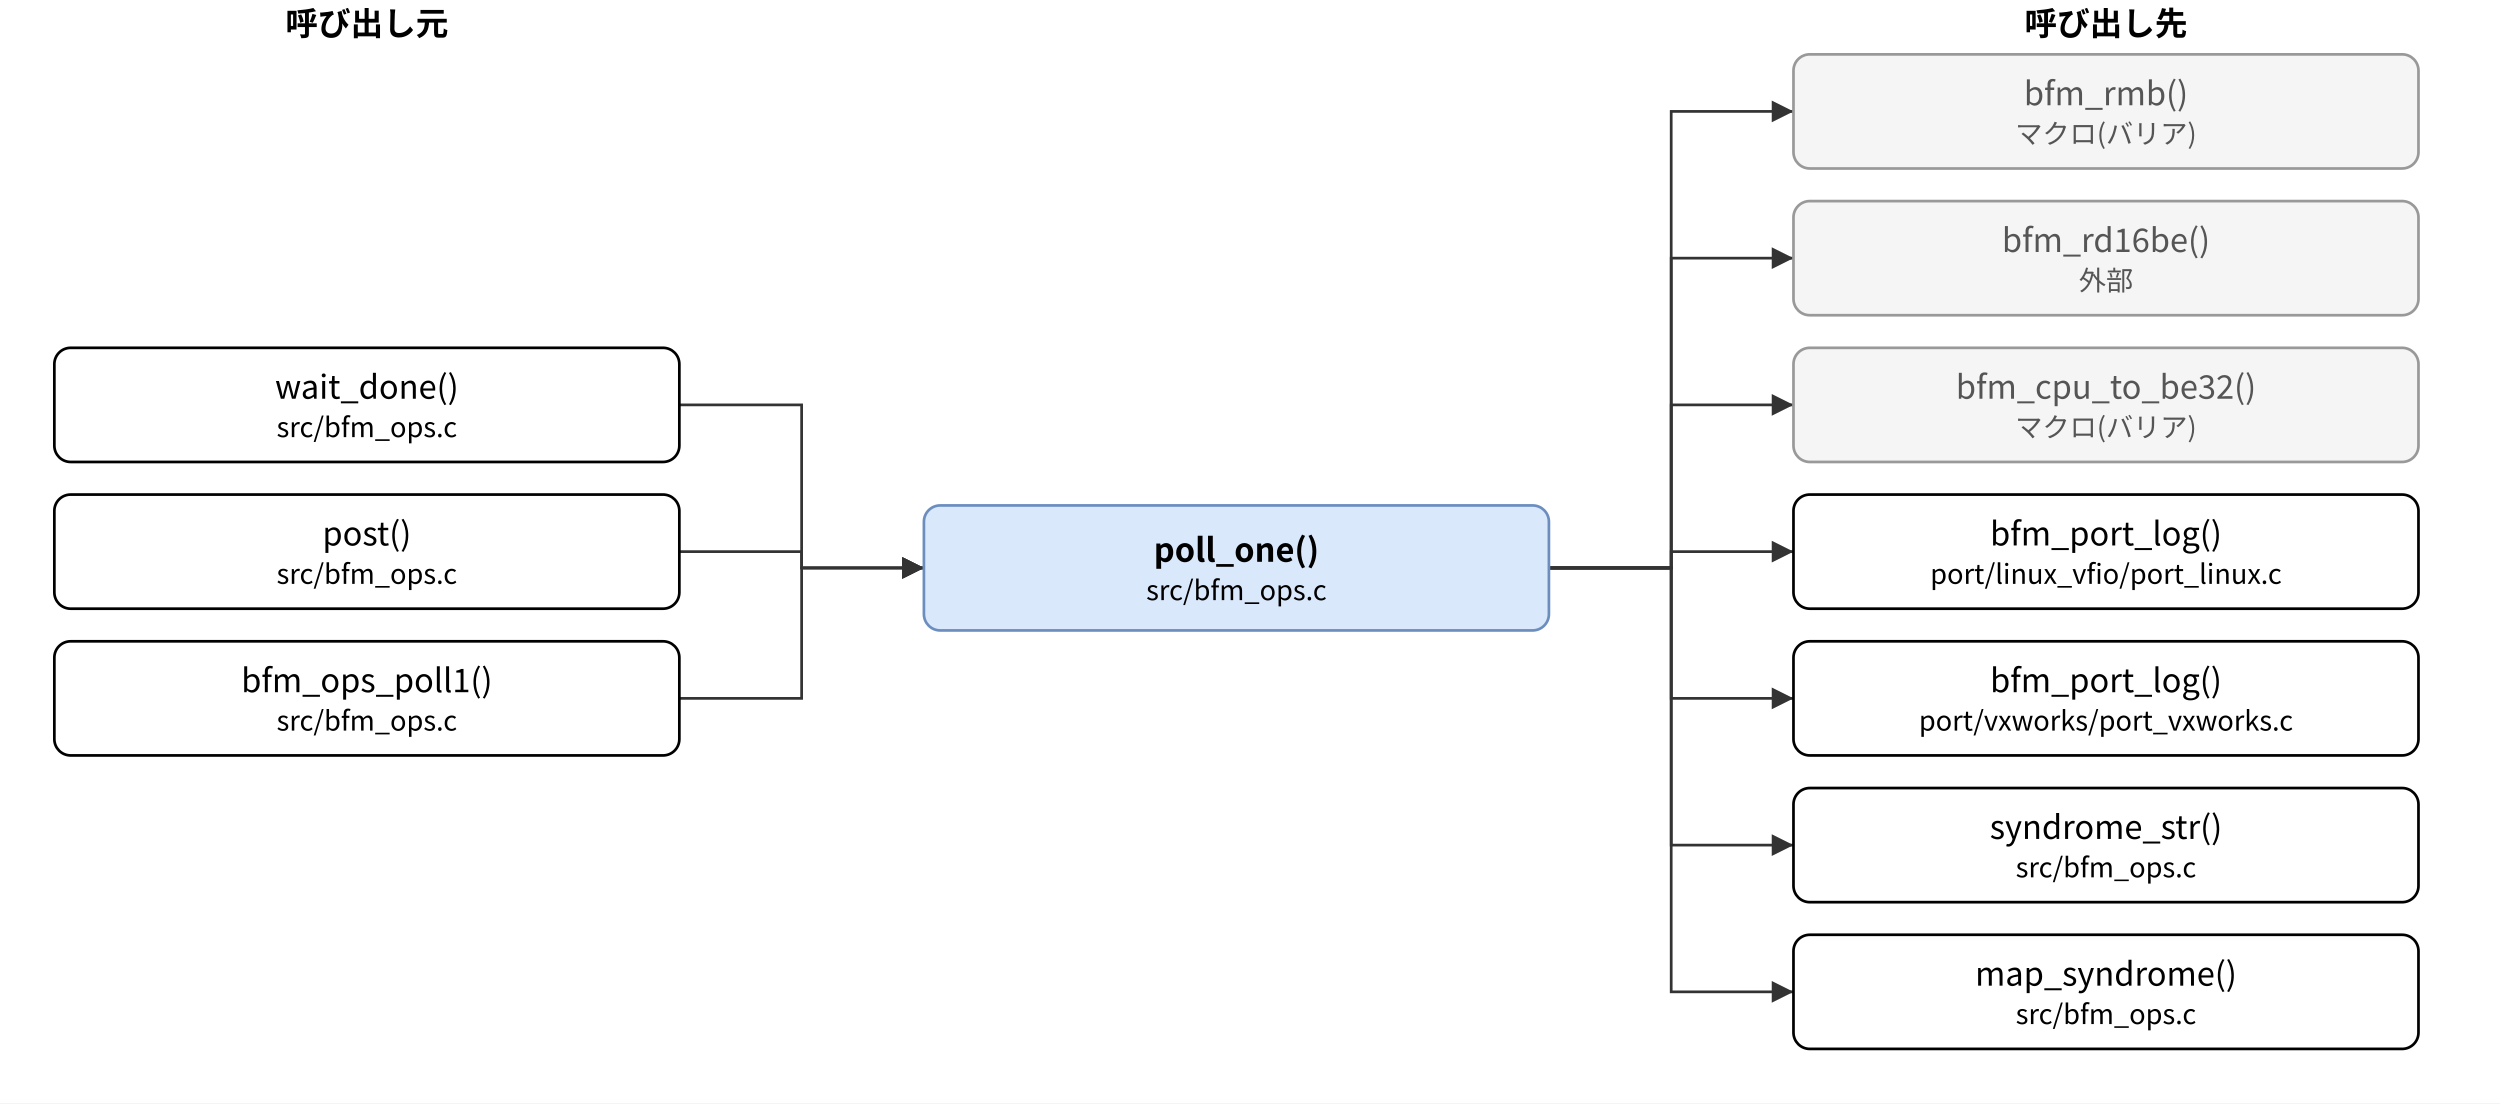
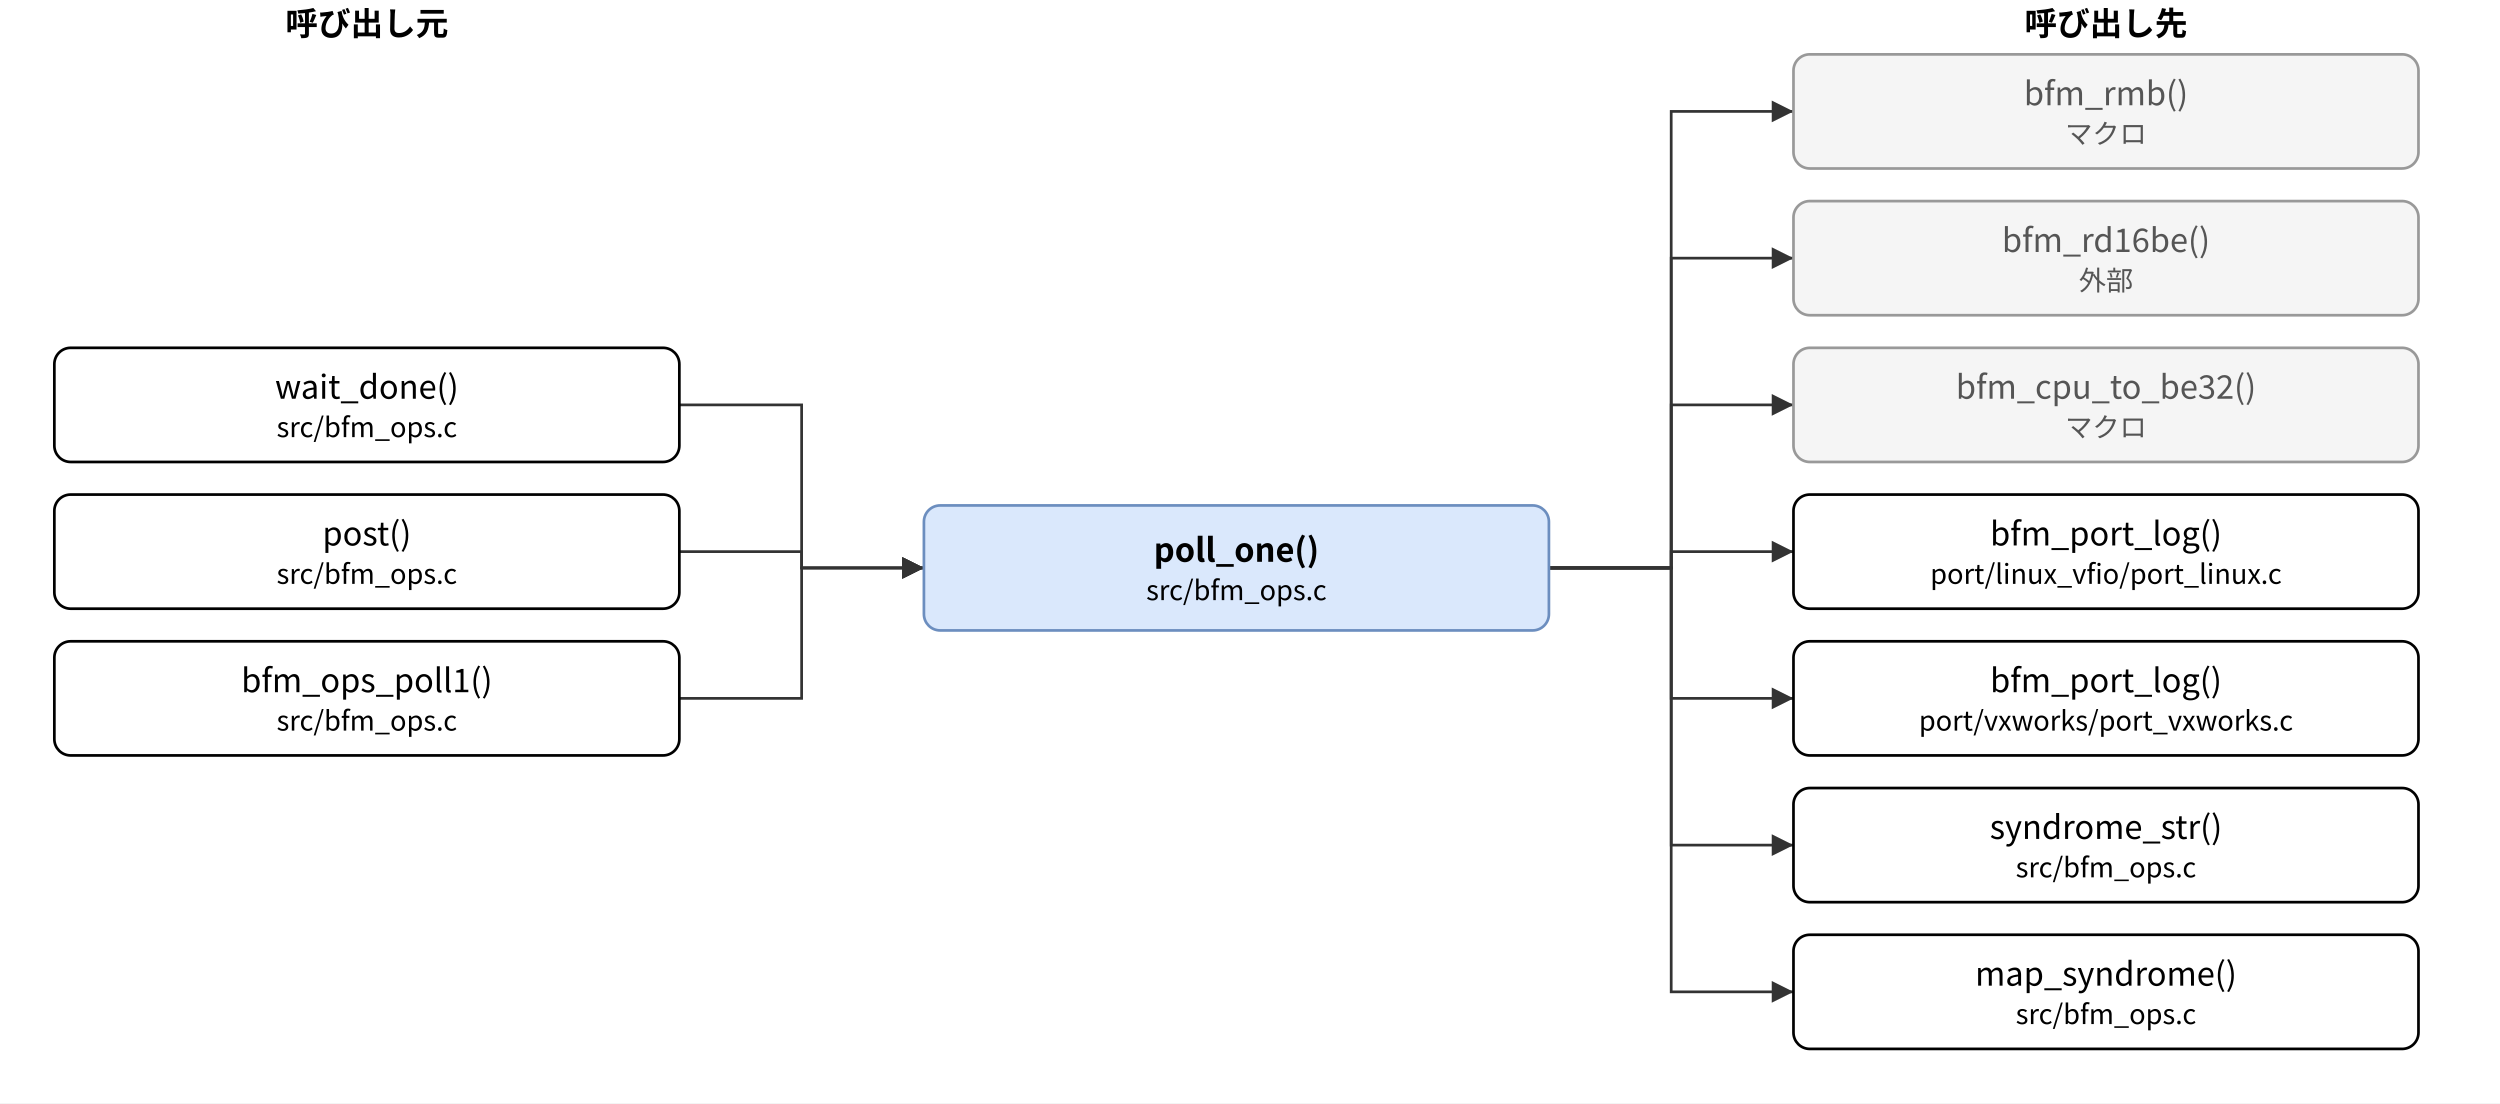
- <svg xmlns="http://www.w3.org/2000/svg" version="1.1" width="920" height="406" viewBox="0 0 920 406" font-family="Noto Sans CJK JP, Meiryo, sans-serif" content="&lt;mxfile host=&quot;bfmem-gen&quot; type=&quot;device&quot;&gt;&lt;diagram id=&quot;fd8b3433dbc958b896e2&quot; name=&quot;poll_one 関係&quot;&gt;&lt;mxGraphModel dx=&quot;800&quot; dy=&quot;600&quot; grid=&quot;0&quot; gridSize=&quot;10&quot; guides=&quot;1&quot; tooltips=&quot;1&quot; connect=&quot;1&quot; arrows=&quot;1&quot; fold=&quot;1&quot; page=&quot;0&quot; pageScale=&quot;1&quot; math=&quot;0&quot; shadow=&quot;0&quot;&gt;&lt;root&gt;&lt;mxCell id=&quot;0&quot;/&gt;&lt;mxCell id=&quot;1&quot; parent=&quot;0&quot;/&gt;&lt;mxCell id=&quot;c&quot; value=&quot;poll_one()&amp;lt;br&amp;gt;&amp;lt;font style=&amp;quot;font-size:10px&amp;quot;&amp;gt;src/bfm_ops.c&amp;lt;/font&amp;gt;&quot; style=&quot;rounded=1;whiteSpace=wrap;html=1;fillColor=#dae8fc;strokeColor=#6c8ebf;fontStyle=1;&quot; vertex=&quot;1&quot; parent=&quot;1&quot;&gt;&lt;mxGeometry x=&quot;340.0&quot; y=&quot;186.0&quot; width=&quot;230.0&quot; height=&quot;46.0&quot; as=&quot;geometry&quot;/&gt;&lt;/mxCell&gt;&lt;mxCell id=&quot;l0&quot; value=&quot;wait_done()&amp;lt;br&amp;gt;&amp;lt;font style=&amp;quot;font-size:10px&amp;quot;&amp;gt;src/bfm_ops.c&amp;lt;/font&amp;gt;&quot; style=&quot;rounded=1;whiteSpace=wrap;html=1;&quot; vertex=&quot;1&quot; parent=&quot;1&quot;&gt;&lt;mxGeometry x=&quot;20.0&quot; y=&quot;128.0&quot; width=&quot;230.0&quot; height=&quot;42.0&quot; as=&quot;geometry&quot;/&gt;&lt;/mxCell&gt;&lt;mxCell id=&quot;l1&quot; value=&quot;post()&amp;lt;br&amp;gt;&amp;lt;font style=&amp;quot;font-size:10px&amp;quot;&amp;gt;src/bfm_ops.c&amp;lt;/font&amp;gt;&quot; style=&quot;rounded=1;whiteSpace=wrap;html=1;&quot; vertex=&quot;1&quot; parent=&quot;1&quot;&gt;&lt;mxGeometry x=&quot;20.0&quot; y=&quot;182.0&quot; width=&quot;230.0&quot; height=&quot;42.0&quot; as=&quot;geometry&quot;/&gt;&lt;/mxCell&gt;&lt;mxCell id=&quot;l2&quot; value=&quot;bfm_ops_poll1()&amp;lt;br&amp;gt;&amp;lt;font style=&amp;quot;font-size:10px&amp;quot;&amp;gt;src/bfm_ops.c&amp;lt;/font&amp;gt;&quot; style=&quot;rounded=1;whiteSpace=wrap;html=1;&quot; vertex=&quot;1&quot; parent=&quot;1&quot;&gt;&lt;mxGeometry x=&quot;20.0&quot; y=&quot;236.0&quot; width=&quot;230.0&quot; height=&quot;42.0&quot; as=&quot;geometry&quot;/&gt;&lt;/mxCell&gt;&lt;mxCell id=&quot;r0&quot; value=&quot;bfm_rmb()&amp;lt;br&amp;gt;&amp;lt;font style=&amp;quot;font-size:10px&amp;quot;&amp;gt;マクロ(バリア)&amp;lt;/font&amp;gt;&quot; style=&quot;rounded=1;whiteSpace=wrap;html=1;fillColor=#f5f5f5;strokeColor=#999999;fontColor=#555555;&quot; vertex=&quot;1&quot; parent=&quot;1&quot;&gt;&lt;mxGeometry x=&quot;660.0&quot; y=&quot;20.0&quot; width=&quot;230.0&quot; height=&quot;42.0&quot; as=&quot;geometry&quot;/&gt;&lt;/mxCell&gt;&lt;mxCell id=&quot;r1&quot; value=&quot;bfm_rd16be()&amp;lt;br&amp;gt;&amp;lt;font style=&amp;quot;font-size:10px&amp;quot;&amp;gt;外部&amp;lt;/font&amp;gt;&quot; style=&quot;rounded=1;whiteSpace=wrap;html=1;fillColor=#f5f5f5;strokeColor=#999999;fontColor=#555555;&quot; vertex=&quot;1&quot; parent=&quot;1&quot;&gt;&lt;mxGeometry x=&quot;660.0&quot; y=&quot;74.0&quot; width=&quot;230.0&quot; height=&quot;42.0&quot; as=&quot;geometry&quot;/&gt;&lt;/mxCell&gt;&lt;mxCell id=&quot;r2&quot; value=&quot;bfm_cpu_to_be32()&amp;lt;br&amp;gt;&amp;lt;font style=&amp;quot;font-size:10px&amp;quot;&amp;gt;マクロ(バリア)&amp;lt;/font&amp;gt;&quot; style=&quot;rounded=1;whiteSpace=wrap;html=1;fillColor=#f5f5f5;strokeColor=#999999;fontColor=#555555;&quot; vertex=&quot;1&quot; parent=&quot;1&quot;&gt;&lt;mxGeometry x=&quot;660.0&quot; y=&quot;128.0&quot; width=&quot;230.0&quot; height=&quot;42.0&quot; as=&quot;geometry&quot;/&gt;&lt;/mxCell&gt;&lt;mxCell id=&quot;r3&quot; value=&quot;bfm_port_log()&amp;lt;br&amp;gt;&amp;lt;font style=&amp;quot;font-size:10px&amp;quot;&amp;gt;port/linux_vfio/port_linux.c&amp;lt;/font&amp;gt;&quot; style=&quot;rounded=1;whiteSpace=wrap;html=1;&quot; vertex=&quot;1&quot; parent=&quot;1&quot;&gt;&lt;mxGeometry x=&quot;660.0&quot; y=&quot;182.0&quot; width=&quot;230.0&quot; height=&quot;42.0&quot; as=&quot;geometry&quot;/&gt;&lt;/mxCell&gt;&lt;mxCell id=&quot;r4&quot; value=&quot;bfm_port_log()&amp;lt;br&amp;gt;&amp;lt;font style=&amp;quot;font-size:10px&amp;quot;&amp;gt;port/vxworks/port_vxworks.c&amp;lt;/font&amp;gt;&quot; style=&quot;rounded=1;whiteSpace=wrap;html=1;&quot; vertex=&quot;1&quot; parent=&quot;1&quot;&gt;&lt;mxGeometry x=&quot;660.0&quot; y=&quot;236.0&quot; width=&quot;230.0&quot; height=&quot;42.0&quot; as=&quot;geometry&quot;/&gt;&lt;/mxCell&gt;&lt;mxCell id=&quot;r5&quot; value=&quot;syndrome_str()&amp;lt;br&amp;gt;&amp;lt;font style=&amp;quot;font-size:10px&amp;quot;&amp;gt;src/bfm_ops.c&amp;lt;/font&amp;gt;&quot; style=&quot;rounded=1;whiteSpace=wrap;html=1;&quot; vertex=&quot;1&quot; parent=&quot;1&quot;&gt;&lt;mxGeometry x=&quot;660.0&quot; y=&quot;290.0&quot; width=&quot;230.0&quot; height=&quot;42.0&quot; as=&quot;geometry&quot;/&gt;&lt;/mxCell&gt;&lt;mxCell id=&quot;r6&quot; value=&quot;map_syndrome()&amp;lt;br&amp;gt;&amp;lt;font style=&amp;quot;font-size:10px&amp;quot;&amp;gt;src/bfm_ops.c&amp;lt;/font&amp;gt;&quot; style=&quot;rounded=1;whiteSpace=wrap;html=1;&quot; vertex=&quot;1&quot; parent=&quot;1&quot;&gt;&lt;mxGeometry x=&quot;660.0&quot; y=&quot;344.0&quot; width=&quot;230.0&quot; height=&quot;42.0&quot; as=&quot;geometry&quot;/&gt;&lt;/mxCell&gt;&lt;mxCell id=&quot;e0&quot; value=&quot;&quot; style=&quot;edgeStyle=none;html=1;rounded=0;endArrow=block;endFill=1;exitX=1;exitY=0.5;exitDx=0;exitDy=0;exitPerimeter=0;entryX=0;entryY=0.5;entryDx=0;entryDy=0;entryPerimeter=0;&quot; edge=&quot;1&quot; parent=&quot;1&quot; source=&quot;l0&quot; target=&quot;c&quot;&gt;&lt;mxGeometry relative=&quot;1&quot; as=&quot;geometry&quot;&gt;&lt;Array as=&quot;points&quot;&gt;&lt;mxPoint x=&quot;295.0&quot; y=&quot;149.0&quot;/&gt;&lt;mxPoint x=&quot;295.0&quot; y=&quot;209.0&quot;/&gt;&lt;/Array&gt;&lt;/mxGeometry&gt;&lt;/mxCell&gt;&lt;mxCell id=&quot;e1&quot; value=&quot;&quot; style=&quot;edgeStyle=none;html=1;rounded=0;endArrow=block;endFill=1;exitX=1;exitY=0.5;exitDx=0;exitDy=0;exitPerimeter=0;entryX=0;entryY=0.5;entryDx=0;entryDy=0;entryPerimeter=0;&quot; edge=&quot;1&quot; parent=&quot;1&quot; source=&quot;l1&quot; target=&quot;c&quot;&gt;&lt;mxGeometry relative=&quot;1&quot; as=&quot;geometry&quot;&gt;&lt;Array as=&quot;points&quot;&gt;&lt;mxPoint x=&quot;295.0&quot; y=&quot;203.0&quot;/&gt;&lt;mxPoint x=&quot;295.0&quot; y=&quot;209.0&quot;/&gt;&lt;/Array&gt;&lt;/mxGeometry&gt;&lt;/mxCell&gt;&lt;mxCell id=&quot;e2&quot; value=&quot;&quot; style=&quot;edgeStyle=none;html=1;rounded=0;endArrow=block;endFill=1;exitX=1;exitY=0.5;exitDx=0;exitDy=0;exitPerimeter=0;entryX=0;entryY=0.5;entryDx=0;entryDy=0;entryPerimeter=0;&quot; edge=&quot;1&quot; parent=&quot;1&quot; source=&quot;l2&quot; target=&quot;c&quot;&gt;&lt;mxGeometry relative=&quot;1&quot; as=&quot;geometry&quot;&gt;&lt;Array as=&quot;points&quot;&gt;&lt;mxPoint x=&quot;295.0&quot; y=&quot;257.0&quot;/&gt;&lt;mxPoint x=&quot;295.0&quot; y=&quot;209.0&quot;/&gt;&lt;/Array&gt;&lt;/mxGeometry&gt;&lt;/mxCell&gt;&lt;mxCell id=&quot;e3&quot; value=&quot;&quot; style=&quot;edgeStyle=none;html=1;rounded=0;endArrow=block;endFill=1;exitX=1;exitY=0.5;exitDx=0;exitDy=0;exitPerimeter=0;entryX=0;entryY=0.5;entryDx=0;entryDy=0;entryPerimeter=0;&quot; edge=&quot;1&quot; parent=&quot;1&quot; source=&quot;c&quot; target=&quot;r0&quot;&gt;&lt;mxGeometry relative=&quot;1&quot; as=&quot;geometry&quot;&gt;&lt;Array as=&quot;points&quot;&gt;&lt;mxPoint x=&quot;615.0&quot; y=&quot;209.0&quot;/&gt;&lt;mxPoint x=&quot;615.0&quot; y=&quot;41.0&quot;/&gt;&lt;/Array&gt;&lt;/mxGeometry&gt;&lt;/mxCell&gt;&lt;mxCell id=&quot;e4&quot; value=&quot;&quot; style=&quot;edgeStyle=none;html=1;rounded=0;endArrow=block;endFill=1;exitX=1;exitY=0.5;exitDx=0;exitDy=0;exitPerimeter=0;entryX=0;entryY=0.5;entryDx=0;entryDy=0;entryPerimeter=0;&quot; edge=&quot;1&quot; parent=&quot;1&quot; source=&quot;c&quot; target=&quot;r1&quot;&gt;&lt;mxGeometry relative=&quot;1&quot; as=&quot;geometry&quot;&gt;&lt;Array as=&quot;points&quot;&gt;&lt;mxPoint x=&quot;615.0&quot; y=&quot;209.0&quot;/&gt;&lt;mxPoint x=&quot;615.0&quot; y=&quot;95.0&quot;/&gt;&lt;/Array&gt;&lt;/mxGeometry&gt;&lt;/mxCell&gt;&lt;mxCell id=&quot;e5&quot; value=&quot;&quot; style=&quot;edgeStyle=none;html=1;rounded=0;endArrow=block;endFill=1;exitX=1;exitY=0.5;exitDx=0;exitDy=0;exitPerimeter=0;entryX=0;entryY=0.5;entryDx=0;entryDy=0;entryPerimeter=0;&quot; edge=&quot;1&quot; parent=&quot;1&quot; source=&quot;c&quot; target=&quot;r2&quot;&gt;&lt;mxGeometry relative=&quot;1&quot; as=&quot;geometry&quot;&gt;&lt;Array as=&quot;points&quot;&gt;&lt;mxPoint x=&quot;615.0&quot; y=&quot;209.0&quot;/&gt;&lt;mxPoint x=&quot;615.0&quot; y=&quot;149.0&quot;/&gt;&lt;/Array&gt;&lt;/mxGeometry&gt;&lt;/mxCell&gt;&lt;mxCell id=&quot;e6&quot; value=&quot;&quot; style=&quot;edgeStyle=none;html=1;rounded=0;endArrow=block;endFill=1;exitX=1;exitY=0.5;exitDx=0;exitDy=0;exitPerimeter=0;entryX=0;entryY=0.5;entryDx=0;entryDy=0;entryPerimeter=0;&quot; edge=&quot;1&quot; parent=&quot;1&quot; source=&quot;c&quot; target=&quot;r3&quot;&gt;&lt;mxGeometry relative=&quot;1&quot; as=&quot;geometry&quot;&gt;&lt;Array as=&quot;points&quot;&gt;&lt;mxPoint x=&quot;615.0&quot; y=&quot;209.0&quot;/&gt;&lt;mxPoint x=&quot;615.0&quot; y=&quot;203.0&quot;/&gt;&lt;/Array&gt;&lt;/mxGeometry&gt;&lt;/mxCell&gt;&lt;mxCell id=&quot;e7&quot; value=&quot;&quot; style=&quot;edgeStyle=none;html=1;rounded=0;endArrow=block;endFill=1;exitX=1;exitY=0.5;exitDx=0;exitDy=0;exitPerimeter=0;entryX=0;entryY=0.5;entryDx=0;entryDy=0;entryPerimeter=0;&quot; edge=&quot;1&quot; parent=&quot;1&quot; source=&quot;c&quot; target=&quot;r4&quot;&gt;&lt;mxGeometry relative=&quot;1&quot; as=&quot;geometry&quot;&gt;&lt;Array as=&quot;points&quot;&gt;&lt;mxPoint x=&quot;615.0&quot; y=&quot;209.0&quot;/&gt;&lt;mxPoint x=&quot;615.0&quot; y=&quot;257.0&quot;/&gt;&lt;/Array&gt;&lt;/mxGeometry&gt;&lt;/mxCell&gt;&lt;mxCell id=&quot;e8&quot; value=&quot;&quot; style=&quot;edgeStyle=none;html=1;rounded=0;endArrow=block;endFill=1;exitX=1;exitY=0.5;exitDx=0;exitDy=0;exitPerimeter=0;entryX=0;entryY=0.5;entryDx=0;entryDy=0;entryPerimeter=0;&quot; edge=&quot;1&quot; parent=&quot;1&quot; source=&quot;c&quot; target=&quot;r5&quot;&gt;&lt;mxGeometry relative=&quot;1&quot; as=&quot;geometry&quot;&gt;&lt;Array as=&quot;points&quot;&gt;&lt;mxPoint x=&quot;615.0&quot; y=&quot;209.0&quot;/&gt;&lt;mxPoint x=&quot;615.0&quot; y=&quot;311.0&quot;/&gt;&lt;/Array&gt;&lt;/mxGeometry&gt;&lt;/mxCell&gt;&lt;mxCell id=&quot;e9&quot; value=&quot;&quot; style=&quot;edgeStyle=none;html=1;rounded=0;endArrow=block;endFill=1;exitX=1;exitY=0.5;exitDx=0;exitDy=0;exitPerimeter=0;entryX=0;entryY=0.5;entryDx=0;entryDy=0;entryPerimeter=0;&quot; edge=&quot;1&quot; parent=&quot;1&quot; source=&quot;c&quot; target=&quot;r6&quot;&gt;&lt;mxGeometry relative=&quot;1&quot; as=&quot;geometry&quot;&gt;&lt;Array as=&quot;points&quot;&gt;&lt;mxPoint x=&quot;615.0&quot; y=&quot;209.0&quot;/&gt;&lt;mxPoint x=&quot;615.0&quot; y=&quot;365.0&quot;/&gt;&lt;/Array&gt;&lt;/mxGeometry&gt;&lt;/mxCell&gt;&lt;mxCell id=&quot;h0&quot; value=&quot;呼び出し元&quot; style=&quot;text;html=1;align=center;fontStyle=1;&quot; vertex=&quot;1&quot; parent=&quot;1&quot;&gt;&lt;mxGeometry x=&quot;55.0&quot; y=&quot;0&quot; width=&quot;160&quot; height=&quot;18&quot; as=&quot;geometry&quot;/&gt;&lt;/mxCell&gt;&lt;mxCell id=&quot;h1&quot; value=&quot;呼び出し先&quot; style=&quot;text;html=1;align=center;fontStyle=1;&quot; vertex=&quot;1&quot; parent=&quot;1&quot;&gt;&lt;mxGeometry x=&quot;695.0&quot; y=&quot;0&quot; width=&quot;160&quot; height=&quot;18&quot; as=&quot;geometry&quot;/&gt;&lt;/mxCell&gt;&lt;/root&gt;&lt;/mxGraphModel&gt;&lt;/diagram&gt;&lt;/mxfile&gt;">
+ <svg xmlns="http://www.w3.org/2000/svg" version="1.1" width="920" height="406" viewBox="0 0 920 406" font-family="Noto Sans CJK JP, Meiryo, sans-serif" content="&lt;mxfile host=&quot;bfmem-gen&quot; type=&quot;device&quot;&gt;&lt;diagram id=&quot;fd8b3433dbc958b896e2&quot; name=&quot;poll_one 関係&quot;&gt;&lt;mxGraphModel dx=&quot;800&quot; dy=&quot;600&quot; grid=&quot;0&quot; gridSize=&quot;10&quot; guides=&quot;1&quot; tooltips=&quot;1&quot; connect=&quot;1&quot; arrows=&quot;1&quot; fold=&quot;1&quot; page=&quot;0&quot; pageScale=&quot;1&quot; math=&quot;0&quot; shadow=&quot;0&quot;&gt;&lt;root&gt;&lt;mxCell id=&quot;0&quot;/&gt;&lt;mxCell id=&quot;1&quot; parent=&quot;0&quot;/&gt;&lt;mxCell id=&quot;c&quot; value=&quot;poll_one()&amp;lt;br&amp;gt;&amp;lt;font style=&amp;quot;font-size:10px&amp;quot;&amp;gt;src/bfm_ops.c&amp;lt;/font&amp;gt;&quot; style=&quot;rounded=1;whiteSpace=wrap;html=1;fillColor=#dae8fc;strokeColor=#6c8ebf;fontStyle=1;&quot; vertex=&quot;1&quot; parent=&quot;1&quot;&gt;&lt;mxGeometry x=&quot;340.0&quot; y=&quot;186.0&quot; width=&quot;230.0&quot; height=&quot;46.0&quot; as=&quot;geometry&quot;/&gt;&lt;/mxCell&gt;&lt;mxCell id=&quot;l0&quot; value=&quot;wait_done()&amp;lt;br&amp;gt;&amp;lt;font style=&amp;quot;font-size:10px&amp;quot;&amp;gt;src/bfm_ops.c&amp;lt;/font&amp;gt;&quot; style=&quot;rounded=1;whiteSpace=wrap;html=1;&quot; vertex=&quot;1&quot; parent=&quot;1&quot;&gt;&lt;mxGeometry x=&quot;20.0&quot; y=&quot;128.0&quot; width=&quot;230.0&quot; height=&quot;42.0&quot; as=&quot;geometry&quot;/&gt;&lt;/mxCell&gt;&lt;mxCell id=&quot;l1&quot; value=&quot;post()&amp;lt;br&amp;gt;&amp;lt;font style=&amp;quot;font-size:10px&amp;quot;&amp;gt;src/bfm_ops.c&amp;lt;/font&amp;gt;&quot; style=&quot;rounded=1;whiteSpace=wrap;html=1;&quot; vertex=&quot;1&quot; parent=&quot;1&quot;&gt;&lt;mxGeometry x=&quot;20.0&quot; y=&quot;182.0&quot; width=&quot;230.0&quot; height=&quot;42.0&quot; as=&quot;geometry&quot;/&gt;&lt;/mxCell&gt;&lt;mxCell id=&quot;l2&quot; value=&quot;bfm_ops_poll1()&amp;lt;br&amp;gt;&amp;lt;font style=&amp;quot;font-size:10px&amp;quot;&amp;gt;src/bfm_ops.c&amp;lt;/font&amp;gt;&quot; style=&quot;rounded=1;whiteSpace=wrap;html=1;&quot; vertex=&quot;1&quot; parent=&quot;1&quot;&gt;&lt;mxGeometry x=&quot;20.0&quot; y=&quot;236.0&quot; width=&quot;230.0&quot; height=&quot;42.0&quot; as=&quot;geometry&quot;/&gt;&lt;/mxCell&gt;&lt;mxCell id=&quot;r0&quot; value=&quot;bfm_rmb()&amp;lt;br&amp;gt;&amp;lt;font style=&amp;quot;font-size:10px&amp;quot;&amp;gt;マクロ&amp;lt;/font&amp;gt;&quot; style=&quot;rounded=1;whiteSpace=wrap;html=1;fillColor=#f5f5f5;strokeColor=#999999;fontColor=#555555;&quot; vertex=&quot;1&quot; parent=&quot;1&quot;&gt;&lt;mxGeometry x=&quot;660.0&quot; y=&quot;20.0&quot; width=&quot;230.0&quot; height=&quot;42.0&quot; as=&quot;geometry&quot;/&gt;&lt;/mxCell&gt;&lt;mxCell id=&quot;r1&quot; value=&quot;bfm_rd16be()&amp;lt;br&amp;gt;&amp;lt;font style=&amp;quot;font-size:10px&amp;quot;&amp;gt;外部&amp;lt;/font&amp;gt;&quot; style=&quot;rounded=1;whiteSpace=wrap;html=1;fillColor=#f5f5f5;strokeColor=#999999;fontColor=#555555;&quot; vertex=&quot;1&quot; parent=&quot;1&quot;&gt;&lt;mxGeometry x=&quot;660.0&quot; y=&quot;74.0&quot; width=&quot;230.0&quot; height=&quot;42.0&quot; as=&quot;geometry&quot;/&gt;&lt;/mxCell&gt;&lt;mxCell id=&quot;r2&quot; value=&quot;bfm_cpu_to_be32()&amp;lt;br&amp;gt;&amp;lt;font style=&amp;quot;font-size:10px&amp;quot;&amp;gt;マクロ&amp;lt;/font&amp;gt;&quot; style=&quot;rounded=1;whiteSpace=wrap;html=1;fillColor=#f5f5f5;strokeColor=#999999;fontColor=#555555;&quot; vertex=&quot;1&quot; parent=&quot;1&quot;&gt;&lt;mxGeometry x=&quot;660.0&quot; y=&quot;128.0&quot; width=&quot;230.0&quot; height=&quot;42.0&quot; as=&quot;geometry&quot;/&gt;&lt;/mxCell&gt;&lt;mxCell id=&quot;r3&quot; value=&quot;bfm_port_log()&amp;lt;br&amp;gt;&amp;lt;font style=&amp;quot;font-size:10px&amp;quot;&amp;gt;port/linux_vfio/port_linux.c&amp;lt;/font&amp;gt;&quot; style=&quot;rounded=1;whiteSpace=wrap;html=1;&quot; vertex=&quot;1&quot; parent=&quot;1&quot;&gt;&lt;mxGeometry x=&quot;660.0&quot; y=&quot;182.0&quot; width=&quot;230.0&quot; height=&quot;42.0&quot; as=&quot;geometry&quot;/&gt;&lt;/mxCell&gt;&lt;mxCell id=&quot;r4&quot; value=&quot;bfm_port_log()&amp;lt;br&amp;gt;&amp;lt;font style=&amp;quot;font-size:10px&amp;quot;&amp;gt;port/vxworks/port_vxworks.c&amp;lt;/font&amp;gt;&quot; style=&quot;rounded=1;whiteSpace=wrap;html=1;&quot; vertex=&quot;1&quot; parent=&quot;1&quot;&gt;&lt;mxGeometry x=&quot;660.0&quot; y=&quot;236.0&quot; width=&quot;230.0&quot; height=&quot;42.0&quot; as=&quot;geometry&quot;/&gt;&lt;/mxCell&gt;&lt;mxCell id=&quot;r5&quot; value=&quot;syndrome_str()&amp;lt;br&amp;gt;&amp;lt;font style=&amp;quot;font-size:10px&amp;quot;&amp;gt;src/bfm_ops.c&amp;lt;/font&amp;gt;&quot; style=&quot;rounded=1;whiteSpace=wrap;html=1;&quot; vertex=&quot;1&quot; parent=&quot;1&quot;&gt;&lt;mxGeometry x=&quot;660.0&quot; y=&quot;290.0&quot; width=&quot;230.0&quot; height=&quot;42.0&quot; as=&quot;geometry&quot;/&gt;&lt;/mxCell&gt;&lt;mxCell id=&quot;r6&quot; value=&quot;map_syndrome()&amp;lt;br&amp;gt;&amp;lt;font style=&amp;quot;font-size:10px&amp;quot;&amp;gt;src/bfm_ops.c&amp;lt;/font&amp;gt;&quot; style=&quot;rounded=1;whiteSpace=wrap;html=1;&quot; vertex=&quot;1&quot; parent=&quot;1&quot;&gt;&lt;mxGeometry x=&quot;660.0&quot; y=&quot;344.0&quot; width=&quot;230.0&quot; height=&quot;42.0&quot; as=&quot;geometry&quot;/&gt;&lt;/mxCell&gt;&lt;mxCell id=&quot;e0&quot; value=&quot;&quot; style=&quot;edgeStyle=none;html=1;rounded=0;endArrow=block;endFill=1;exitX=1;exitY=0.5;exitDx=0;exitDy=0;exitPerimeter=0;entryX=0;entryY=0.5;entryDx=0;entryDy=0;entryPerimeter=0;&quot; edge=&quot;1&quot; parent=&quot;1&quot; source=&quot;l0&quot; target=&quot;c&quot;&gt;&lt;mxGeometry relative=&quot;1&quot; as=&quot;geometry&quot;&gt;&lt;Array as=&quot;points&quot;&gt;&lt;mxPoint x=&quot;295.0&quot; y=&quot;149.0&quot;/&gt;&lt;mxPoint x=&quot;295.0&quot; y=&quot;209.0&quot;/&gt;&lt;/Array&gt;&lt;/mxGeometry&gt;&lt;/mxCell&gt;&lt;mxCell id=&quot;e1&quot; value=&quot;&quot; style=&quot;edgeStyle=none;html=1;rounded=0;endArrow=block;endFill=1;exitX=1;exitY=0.5;exitDx=0;exitDy=0;exitPerimeter=0;entryX=0;entryY=0.5;entryDx=0;entryDy=0;entryPerimeter=0;&quot; edge=&quot;1&quot; parent=&quot;1&quot; source=&quot;l1&quot; target=&quot;c&quot;&gt;&lt;mxGeometry relative=&quot;1&quot; as=&quot;geometry&quot;&gt;&lt;Array as=&quot;points&quot;&gt;&lt;mxPoint x=&quot;295.0&quot; y=&quot;203.0&quot;/&gt;&lt;mxPoint x=&quot;295.0&quot; y=&quot;209.0&quot;/&gt;&lt;/Array&gt;&lt;/mxGeometry&gt;&lt;/mxCell&gt;&lt;mxCell id=&quot;e2&quot; value=&quot;&quot; style=&quot;edgeStyle=none;html=1;rounded=0;endArrow=block;endFill=1;exitX=1;exitY=0.5;exitDx=0;exitDy=0;exitPerimeter=0;entryX=0;entryY=0.5;entryDx=0;entryDy=0;entryPerimeter=0;&quot; edge=&quot;1&quot; parent=&quot;1&quot; source=&quot;l2&quot; target=&quot;c&quot;&gt;&lt;mxGeometry relative=&quot;1&quot; as=&quot;geometry&quot;&gt;&lt;Array as=&quot;points&quot;&gt;&lt;mxPoint x=&quot;295.0&quot; y=&quot;257.0&quot;/&gt;&lt;mxPoint x=&quot;295.0&quot; y=&quot;209.0&quot;/&gt;&lt;/Array&gt;&lt;/mxGeometry&gt;&lt;/mxCell&gt;&lt;mxCell id=&quot;e3&quot; value=&quot;&quot; style=&quot;edgeStyle=none;html=1;rounded=0;endArrow=block;endFill=1;exitX=1;exitY=0.5;exitDx=0;exitDy=0;exitPerimeter=0;entryX=0;entryY=0.5;entryDx=0;entryDy=0;entryPerimeter=0;&quot; edge=&quot;1&quot; parent=&quot;1&quot; source=&quot;c&quot; target=&quot;r0&quot;&gt;&lt;mxGeometry relative=&quot;1&quot; as=&quot;geometry&quot;&gt;&lt;Array as=&quot;points&quot;&gt;&lt;mxPoint x=&quot;615.0&quot; y=&quot;209.0&quot;/&gt;&lt;mxPoint x=&quot;615.0&quot; y=&quot;41.0&quot;/&gt;&lt;/Array&gt;&lt;/mxGeometry&gt;&lt;/mxCell&gt;&lt;mxCell id=&quot;e4&quot; value=&quot;&quot; style=&quot;edgeStyle=none;html=1;rounded=0;endArrow=block;endFill=1;exitX=1;exitY=0.5;exitDx=0;exitDy=0;exitPerimeter=0;entryX=0;entryY=0.5;entryDx=0;entryDy=0;entryPerimeter=0;&quot; edge=&quot;1&quot; parent=&quot;1&quot; source=&quot;c&quot; target=&quot;r1&quot;&gt;&lt;mxGeometry relative=&quot;1&quot; as=&quot;geometry&quot;&gt;&lt;Array as=&quot;points&quot;&gt;&lt;mxPoint x=&quot;615.0&quot; y=&quot;209.0&quot;/&gt;&lt;mxPoint x=&quot;615.0&quot; y=&quot;95.0&quot;/&gt;&lt;/Array&gt;&lt;/mxGeometry&gt;&lt;/mxCell&gt;&lt;mxCell id=&quot;e5&quot; value=&quot;&quot; style=&quot;edgeStyle=none;html=1;rounded=0;endArrow=block;endFill=1;exitX=1;exitY=0.5;exitDx=0;exitDy=0;exitPerimeter=0;entryX=0;entryY=0.5;entryDx=0;entryDy=0;entryPerimeter=0;&quot; edge=&quot;1&quot; parent=&quot;1&quot; source=&quot;c&quot; target=&quot;r2&quot;&gt;&lt;mxGeometry relative=&quot;1&quot; as=&quot;geometry&quot;&gt;&lt;Array as=&quot;points&quot;&gt;&lt;mxPoint x=&quot;615.0&quot; y=&quot;209.0&quot;/&gt;&lt;mxPoint x=&quot;615.0&quot; y=&quot;149.0&quot;/&gt;&lt;/Array&gt;&lt;/mxGeometry&gt;&lt;/mxCell&gt;&lt;mxCell id=&quot;e6&quot; value=&quot;&quot; style=&quot;edgeStyle=none;html=1;rounded=0;endArrow=block;endFill=1;exitX=1;exitY=0.5;exitDx=0;exitDy=0;exitPerimeter=0;entryX=0;entryY=0.5;entryDx=0;entryDy=0;entryPerimeter=0;&quot; edge=&quot;1&quot; parent=&quot;1&quot; source=&quot;c&quot; target=&quot;r3&quot;&gt;&lt;mxGeometry relative=&quot;1&quot; as=&quot;geometry&quot;&gt;&lt;Array as=&quot;points&quot;&gt;&lt;mxPoint x=&quot;615.0&quot; y=&quot;209.0&quot;/&gt;&lt;mxPoint x=&quot;615.0&quot; y=&quot;203.0&quot;/&gt;&lt;/Array&gt;&lt;/mxGeometry&gt;&lt;/mxCell&gt;&lt;mxCell id=&quot;e7&quot; value=&quot;&quot; style=&quot;edgeStyle=none;html=1;rounded=0;endArrow=block;endFill=1;exitX=1;exitY=0.5;exitDx=0;exitDy=0;exitPerimeter=0;entryX=0;entryY=0.5;entryDx=0;entryDy=0;entryPerimeter=0;&quot; edge=&quot;1&quot; parent=&quot;1&quot; source=&quot;c&quot; target=&quot;r4&quot;&gt;&lt;mxGeometry relative=&quot;1&quot; as=&quot;geometry&quot;&gt;&lt;Array as=&quot;points&quot;&gt;&lt;mxPoint x=&quot;615.0&quot; y=&quot;209.0&quot;/&gt;&lt;mxPoint x=&quot;615.0&quot; y=&quot;257.0&quot;/&gt;&lt;/Array&gt;&lt;/mxGeometry&gt;&lt;/mxCell&gt;&lt;mxCell id=&quot;e8&quot; value=&quot;&quot; style=&quot;edgeStyle=none;html=1;rounded=0;endArrow=block;endFill=1;exitX=1;exitY=0.5;exitDx=0;exitDy=0;exitPerimeter=0;entryX=0;entryY=0.5;entryDx=0;entryDy=0;entryPerimeter=0;&quot; edge=&quot;1&quot; parent=&quot;1&quot; source=&quot;c&quot; target=&quot;r5&quot;&gt;&lt;mxGeometry relative=&quot;1&quot; as=&quot;geometry&quot;&gt;&lt;Array as=&quot;points&quot;&gt;&lt;mxPoint x=&quot;615.0&quot; y=&quot;209.0&quot;/&gt;&lt;mxPoint x=&quot;615.0&quot; y=&quot;311.0&quot;/&gt;&lt;/Array&gt;&lt;/mxGeometry&gt;&lt;/mxCell&gt;&lt;mxCell id=&quot;e9&quot; value=&quot;&quot; style=&quot;edgeStyle=none;html=1;rounded=0;endArrow=block;endFill=1;exitX=1;exitY=0.5;exitDx=0;exitDy=0;exitPerimeter=0;entryX=0;entryY=0.5;entryDx=0;entryDy=0;entryPerimeter=0;&quot; edge=&quot;1&quot; parent=&quot;1&quot; source=&quot;c&quot; target=&quot;r6&quot;&gt;&lt;mxGeometry relative=&quot;1&quot; as=&quot;geometry&quot;&gt;&lt;Array as=&quot;points&quot;&gt;&lt;mxPoint x=&quot;615.0&quot; y=&quot;209.0&quot;/&gt;&lt;mxPoint x=&quot;615.0&quot; y=&quot;365.0&quot;/&gt;&lt;/Array&gt;&lt;/mxGeometry&gt;&lt;/mxCell&gt;&lt;mxCell id=&quot;h0&quot; value=&quot;呼び出し元&quot; style=&quot;text;html=1;align=center;fontStyle=1;&quot; vertex=&quot;1&quot; parent=&quot;1&quot;&gt;&lt;mxGeometry x=&quot;55.0&quot; y=&quot;0&quot; width=&quot;160&quot; height=&quot;18&quot; as=&quot;geometry&quot;/&gt;&lt;/mxCell&gt;&lt;mxCell id=&quot;h1&quot; value=&quot;呼び出し先&quot; style=&quot;text;html=1;align=center;fontStyle=1;&quot; vertex=&quot;1&quot; parent=&quot;1&quot;&gt;&lt;mxGeometry x=&quot;695.0&quot; y=&quot;0&quot; width=&quot;160&quot; height=&quot;18&quot; as=&quot;geometry&quot;/&gt;&lt;/mxCell&gt;&lt;/root&gt;&lt;/mxGraphModel&gt;&lt;/diagram&gt;&lt;/mxfile&gt;">
  <defs>
    <marker id="a" viewBox="0 0 10 10" refX="10" refY="5" markerWidth="8" markerHeight="8" orient="auto-start-reverse">
      <path d="M0,0 L10,5 L0,10 z" fill="#333333" />
    </marker>
  </defs>
  <rect x="0" y="0" width="920" height="406" fill="#ffffff" />
  <text x="135.0" y="13" font-size="12" font-weight="bold" text-anchor="middle">呼び出し元</text>
  <text x="775.0" y="13" font-size="12" font-weight="bold" text-anchor="middle">呼び出し先</text>
  <polyline points="250.0,149.0 295.0,149.0 295.0,209.0 340.0,209.0" fill="none" stroke="#333333" marker-end="url(#a)" />
  <polyline points="250.0,203.0 295.0,203.0 295.0,209.0 340.0,209.0" fill="none" stroke="#333333" marker-end="url(#a)" />
  <polyline points="250.0,257.0 295.0,257.0 295.0,209.0 340.0,209.0" fill="none" stroke="#333333" marker-end="url(#a)" />
  <polyline points="570.0,209.0 615.0,209.0 615.0,41.0 660.0,41.0" fill="none" stroke="#333333" marker-end="url(#a)" />
  <polyline points="570.0,209.0 615.0,209.0 615.0,95.0 660.0,95.0" fill="none" stroke="#333333" marker-end="url(#a)" />
  <polyline points="570.0,209.0 615.0,209.0 615.0,149.0 660.0,149.0" fill="none" stroke="#333333" marker-end="url(#a)" />
  <polyline points="570.0,209.0 615.0,209.0 615.0,203.0 660.0,203.0" fill="none" stroke="#333333" marker-end="url(#a)" />
  <polyline points="570.0,209.0 615.0,209.0 615.0,257.0 660.0,257.0" fill="none" stroke="#333333" marker-end="url(#a)" />
  <polyline points="570.0,209.0 615.0,209.0 615.0,311.0 660.0,311.0" fill="none" stroke="#333333" marker-end="url(#a)" />
  <polyline points="570.0,209.0 615.0,209.0 615.0,365.0 660.0,365.0" fill="none" stroke="#333333" marker-end="url(#a)" />
  <rect x="340.0" y="186.0" width="230.0" height="46.0" rx="6" fill="#dae8fc" stroke="#6c8ebf" />
  <text x="455.0" y="201.5" font-size="12" text-anchor="middle" dominant-baseline="central" fill="#000000" font-weight="bold">poll_one()</text>
  <text x="455.0" y="216.5" font-size="10" text-anchor="middle" dominant-baseline="central" fill="#000000">src/bfm_ops.c</text>
  <rect x="20.0" y="128.0" width="230.0" height="42.0" rx="6" fill="#ffffff" stroke="#000000" />
  <text x="135.0" y="141.5" font-size="12" text-anchor="middle" dominant-baseline="central" fill="#000000">wait_done()</text>
  <text x="135.0" y="156.5" font-size="10" text-anchor="middle" dominant-baseline="central" fill="#000000">src/bfm_ops.c</text>
  <rect x="20.0" y="182.0" width="230.0" height="42.0" rx="6" fill="#ffffff" stroke="#000000" />
  <text x="135.0" y="195.5" font-size="12" text-anchor="middle" dominant-baseline="central" fill="#000000">post()</text>
  <text x="135.0" y="210.5" font-size="10" text-anchor="middle" dominant-baseline="central" fill="#000000">src/bfm_ops.c</text>
  <rect x="20.0" y="236.0" width="230.0" height="42.0" rx="6" fill="#ffffff" stroke="#000000" />
  <text x="135.0" y="249.5" font-size="12" text-anchor="middle" dominant-baseline="central" fill="#000000">bfm_ops_poll1()</text>
  <text x="135.0" y="264.5" font-size="10" text-anchor="middle" dominant-baseline="central" fill="#000000">src/bfm_ops.c</text>
  <rect x="660.0" y="20.0" width="230.0" height="42.0" rx="6" fill="#f5f5f5" stroke="#999999" />
  <text x="775.0" y="33.5" font-size="12" text-anchor="middle" dominant-baseline="central" fill="#555555">bfm_rmb()</text>
-   <text x="775.0" y="48.5" font-size="10" text-anchor="middle" dominant-baseline="central" fill="#555555">マクロ(バリア)</text>
+   <text x="775.0" y="48.5" font-size="10" text-anchor="middle" dominant-baseline="central" fill="#555555">マクロ</text>
  <rect x="660.0" y="74.0" width="230.0" height="42.0" rx="6" fill="#f5f5f5" stroke="#999999" />
  <text x="775.0" y="87.5" font-size="12" text-anchor="middle" dominant-baseline="central" fill="#555555">bfm_rd16be()</text>
  <text x="775.0" y="102.5" font-size="10" text-anchor="middle" dominant-baseline="central" fill="#555555">外部</text>
  <rect x="660.0" y="128.0" width="230.0" height="42.0" rx="6" fill="#f5f5f5" stroke="#999999" />
  <text x="775.0" y="141.5" font-size="12" text-anchor="middle" dominant-baseline="central" fill="#555555">bfm_cpu_to_be32()</text>
-   <text x="775.0" y="156.5" font-size="10" text-anchor="middle" dominant-baseline="central" fill="#555555">マクロ(バリア)</text>
+   <text x="775.0" y="156.5" font-size="10" text-anchor="middle" dominant-baseline="central" fill="#555555">マクロ</text>
  <rect x="660.0" y="182.0" width="230.0" height="42.0" rx="6" fill="#ffffff" stroke="#000000" />
  <text x="775.0" y="195.5" font-size="12" text-anchor="middle" dominant-baseline="central" fill="#000000">bfm_port_log()</text>
  <text x="775.0" y="210.5" font-size="10" text-anchor="middle" dominant-baseline="central" fill="#000000">port/linux_vfio/port_linux.c</text>
  <rect x="660.0" y="236.0" width="230.0" height="42.0" rx="6" fill="#ffffff" stroke="#000000" />
  <text x="775.0" y="249.5" font-size="12" text-anchor="middle" dominant-baseline="central" fill="#000000">bfm_port_log()</text>
  <text x="775.0" y="264.5" font-size="10" text-anchor="middle" dominant-baseline="central" fill="#000000">port/vxworks/port_vxworks.c</text>
  <rect x="660.0" y="290.0" width="230.0" height="42.0" rx="6" fill="#ffffff" stroke="#000000" />
  <text x="775.0" y="303.5" font-size="12" text-anchor="middle" dominant-baseline="central" fill="#000000">syndrome_str()</text>
  <text x="775.0" y="318.5" font-size="10" text-anchor="middle" dominant-baseline="central" fill="#000000">src/bfm_ops.c</text>
  <rect x="660.0" y="344.0" width="230.0" height="42.0" rx="6" fill="#ffffff" stroke="#000000" />
  <text x="775.0" y="357.5" font-size="12" text-anchor="middle" dominant-baseline="central" fill="#000000">map_syndrome()</text>
  <text x="775.0" y="372.5" font-size="10" text-anchor="middle" dominant-baseline="central" fill="#000000">src/bfm_ops.c</text>
</svg>
